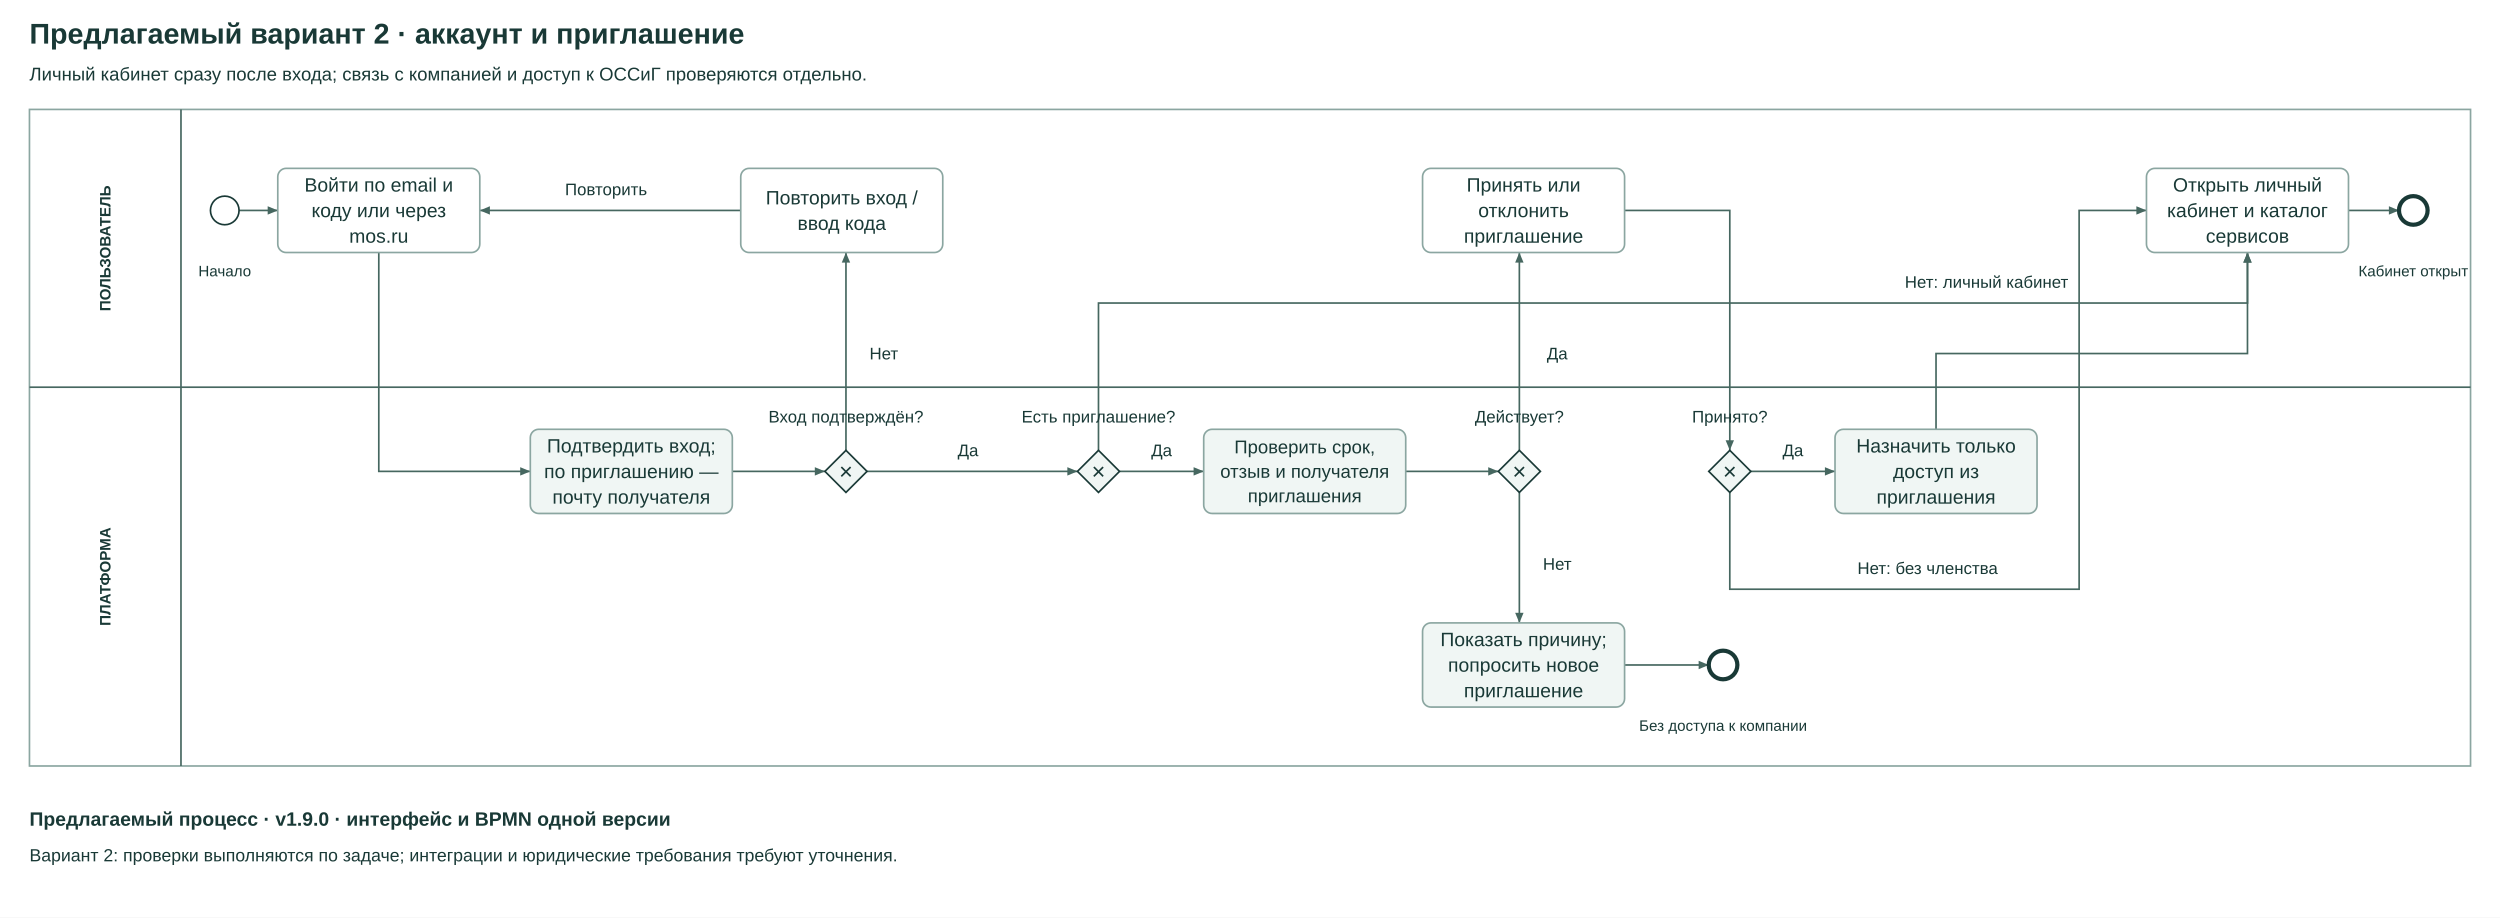
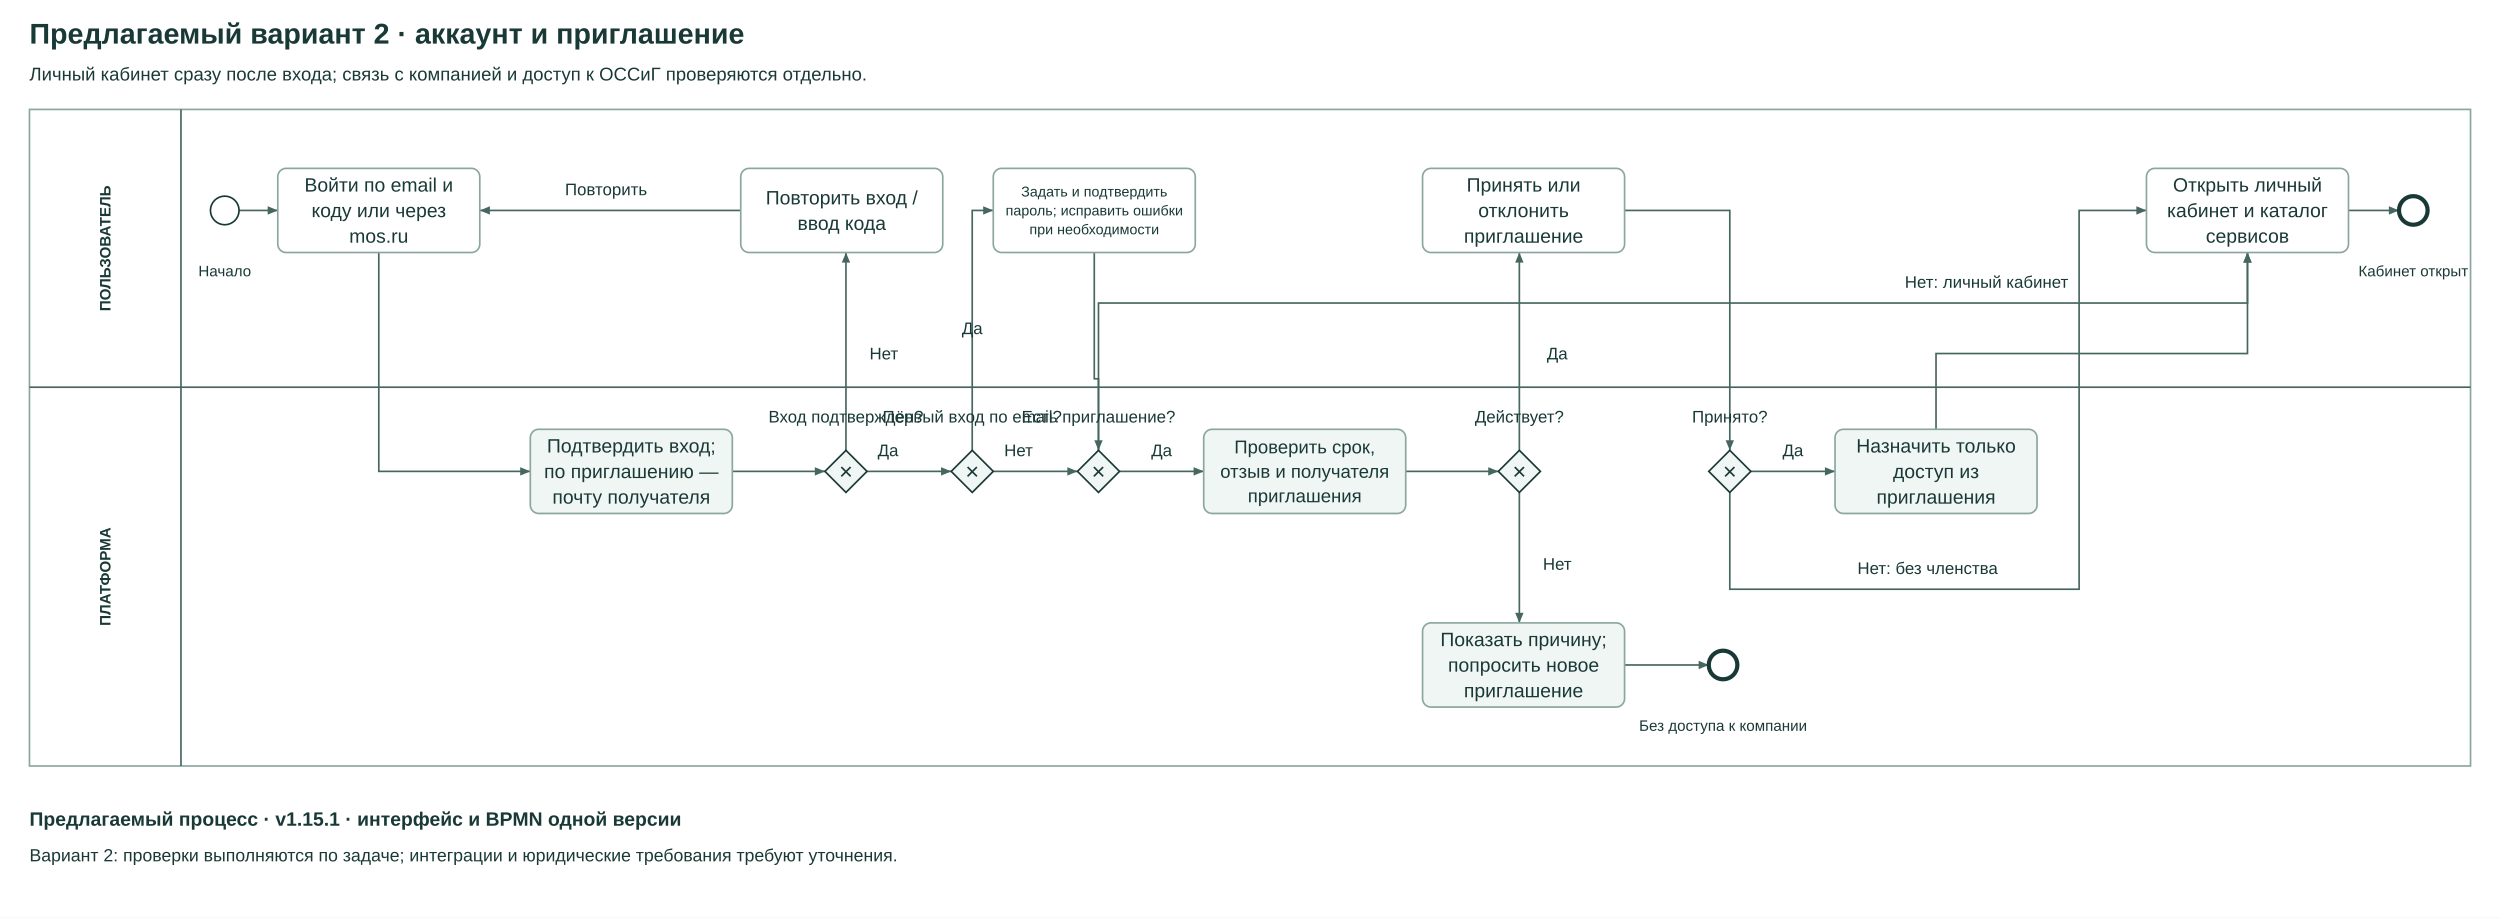
<svg xmlns="http://www.w3.org/2000/svg" width="2970" height="1090" viewBox="0 0 2970 1090" role="img">
  <rect width="100%" height="100%" fill="white" />
  <text x="35" y="40.0" dominant-baseline="central" text-anchor="start" font-family="Arial,sans-serif" font-size="34" font-weight="700" fill="#193936">Предлагаемый вариант 2 · аккаунт и приглашение</text>
  <text x="35" y="88.0" dominant-baseline="central" text-anchor="start" font-family="Arial,sans-serif" font-size="22" font-weight="400" fill="#193936">Личный кабинет сразу после входа; связь с компанией и доступ к ОССиГ проверяются отдельно.</text>
  <rect x="35" y="130" width="2900" height="780" rx="0" fill="#ffffff" stroke="#8ba6a1" stroke-width="2" />
  <polyline points="215,130 215,460" fill="none" stroke="#466760" stroke-width="2" />
  <text transform="translate(125.0 295.0) rotate(-90)" text-anchor="middle" dominant-baseline="central" font-family="Arial,sans-serif" font-size="18" font-weight="700" fill="#193936">ПОЛЬЗОВАТЕЛЬ</text>
  <polyline points="35,460 2935,460" fill="none" stroke="#466760" stroke-width="2" />
  <polyline points="215,460 215,910" fill="none" stroke="#466760" stroke-width="2" />
  <text transform="translate(125.0 685.0) rotate(-90)" text-anchor="middle" dominant-baseline="central" font-family="Arial,sans-serif" font-size="18" font-weight="700" fill="#193936">ПЛАТФОРМА</text>
  <polyline points="284,250 330,250" fill="none" stroke="#466760" stroke-width="2" />
  <polygon points="330,250 318.0,245.0 318.0,255.0" fill="#466760" />
  <polyline points="450,300 450,560 630,560" fill="none" stroke="#466760" stroke-width="2" />
  <polygon points="630,560 618.0,555.0 618.0,565.0" fill="#466760" />
  <polyline points="870,560 980,560" fill="none" stroke="#466760" stroke-width="2" />
  <polygon points="980,560 968.0,555.0 968.0,565.0" fill="#466760" />
  <polyline points="1005,535 1005,300" fill="none" stroke="#466760" stroke-width="2" />
  <polygon points="1005,300 1000.0,312.0 1010.0,312.0" fill="#466760" />
  <text x="1050" y="420.0" dominant-baseline="central" text-anchor="middle" font-family="Arial,sans-serif" font-size="20" font-weight="400" fill="#193936">Нет</text>
  <polyline points="880,250 570,250" fill="none" stroke="#466760" stroke-width="2" />
  <polygon points="570,250 582.0,255.0 582.0,245.0" fill="#466760" />
  <text x="720" y="225.0" dominant-baseline="central" text-anchor="middle" font-family="Arial,sans-serif" font-size="20" font-weight="400" fill="#193936">Повторить</text>
-   <polyline points="1030,560 1280,560" fill="none" stroke="#466760" stroke-width="2" />
+   <polyline points="1030,560 1130,560" fill="none" stroke="#466760" stroke-width="2" />
+   <polygon points="1130,560 1118.0,555.0 1118.0,565.0" fill="#466760" />
+   <text x="1055" y="535.0" dominant-baseline="central" text-anchor="middle" font-family="Arial,sans-serif" font-size="20" font-weight="400" fill="#193936">Да</text>
+   <polyline points="1155,535 1155,250 1180,250" fill="none" stroke="#466760" stroke-width="2" />
+   <polygon points="1180,250 1168.0,245.0 1168.0,255.0" fill="#466760" />
+   <text x="1155" y="390.0" dominant-baseline="central" text-anchor="middle" font-family="Arial,sans-serif" font-size="20" font-weight="400" fill="#193936">Да</text>
+   <polyline points="1180,560 1280,560" fill="none" stroke="#466760" stroke-width="2" />
  <polygon points="1280,560 1268.0,555.0 1268.0,565.0" fill="#466760" />
-   <text x="1150" y="535.0" dominant-baseline="central" text-anchor="middle" font-family="Arial,sans-serif" font-size="20" font-weight="400" fill="#193936">Да</text>
+   <text x="1210" y="535.0" dominant-baseline="central" text-anchor="middle" font-family="Arial,sans-serif" font-size="20" font-weight="400" fill="#193936">Нет</text>
+   <polyline points="1300,300 1300,450 1305,450 1305,535" fill="none" stroke="#466760" stroke-width="2" />
+   <polygon points="1305,535 1310.0,523.0 1300.0,523.0" fill="#466760" />
  <polyline points="1305,535 1305,360 2670,360 2670,300" fill="none" stroke="#466760" stroke-width="2" />
  <polygon points="2670,300 2665.0,312.0 2675.0,312.0" fill="#466760" />
  <text x="2360" y="335.0" dominant-baseline="central" text-anchor="middle" font-family="Arial,sans-serif" font-size="20" font-weight="400" fill="#193936">Нет: личный кабинет</text>
  <polyline points="1330,560 1430,560" fill="none" stroke="#466760" stroke-width="2" />
  <polygon points="1430,560 1418.0,555.0 1418.0,565.0" fill="#466760" />
  <text x="1380" y="535.0" dominant-baseline="central" text-anchor="middle" font-family="Arial,sans-serif" font-size="20" font-weight="400" fill="#193936">Да</text>
  <polyline points="1670,560 1780,560" fill="none" stroke="#466760" stroke-width="2" />
  <polygon points="1780,560 1768.0,555.0 1768.0,565.0" fill="#466760" />
  <polyline points="1805,585 1805,740" fill="none" stroke="#466760" stroke-width="2" />
  <polygon points="1805,740 1810.0,728.0 1800.0,728.0" fill="#466760" />
  <text x="1850" y="670.0" dominant-baseline="central" text-anchor="middle" font-family="Arial,sans-serif" font-size="20" font-weight="400" fill="#193936">Нет</text>
  <polyline points="1930,790 2030,790" fill="none" stroke="#466760" stroke-width="2" />
  <polygon points="2030,790 2018.0,785.0 2018.0,795.0" fill="#466760" />
  <polyline points="1805,535 1805,300" fill="none" stroke="#466760" stroke-width="2" />
  <polygon points="1805,300 1800.0,312.0 1810.0,312.0" fill="#466760" />
  <text x="1850" y="420.0" dominant-baseline="central" text-anchor="middle" font-family="Arial,sans-serif" font-size="20" font-weight="400" fill="#193936">Да</text>
  <polyline points="1930,250 2055,250 2055,535" fill="none" stroke="#466760" stroke-width="2" />
  <polygon points="2055,535 2060.0,523.0 2050.0,523.0" fill="#466760" />
  <polyline points="2080,560 2180,560" fill="none" stroke="#466760" stroke-width="2" />
  <polygon points="2180,560 2168.0,555.0 2168.0,565.0" fill="#466760" />
  <text x="2130" y="535.0" dominant-baseline="central" text-anchor="middle" font-family="Arial,sans-serif" font-size="20" font-weight="400" fill="#193936">Да</text>
  <polyline points="2055,585 2055,700 2470,700 2470,250 2550,250" fill="none" stroke="#466760" stroke-width="2" />
  <polygon points="2550,250 2538.0,245.0 2538.0,255.0" fill="#466760" />
  <text x="2290" y="675.0" dominant-baseline="central" text-anchor="middle" font-family="Arial,sans-serif" font-size="20" font-weight="400" fill="#193936">Нет: без членства</text>
  <polyline points="2300,510 2300,420 2670,420 2670,300" fill="none" stroke="#466760" stroke-width="2" />
  <polygon points="2670,300 2665.0,312.0 2675.0,312.0" fill="#466760" />
  <polyline points="2790,250 2850,250" fill="none" stroke="#466760" stroke-width="2" />
  <polygon points="2850,250 2838.0,245.0 2838.0,255.0" fill="#466760" />
  <circle cx="267.0" cy="250.0" r="17.0" fill="white" stroke="#193936" stroke-width="2" />
  <text x="267.0" y="322.0" dominant-baseline="central" text-anchor="middle" font-family="Arial,sans-serif" font-size="18" font-weight="400" fill="#193936">Начало</text>
  <rect x="330" y="200" width="240" height="100" rx="10" fill="#ffffff" stroke="#8ba6a1" stroke-width="2" />
  <text x="450.0" y="219.64" dominant-baseline="central" text-anchor="middle" font-family="Arial,sans-serif" font-size="23" font-weight="400" fill="#193936">Войти по email и</text>
  <text x="450.0" y="250.0" dominant-baseline="central" text-anchor="middle" font-family="Arial,sans-serif" font-size="23" font-weight="400" fill="#193936">коду или через</text>
  <text x="450.0" y="280.36" dominant-baseline="central" text-anchor="middle" font-family="Arial,sans-serif" font-size="23" font-weight="400" fill="#193936">mos.ru</text>
  <rect x="630" y="510" width="240" height="100" rx="10" fill="#f0f6f4" stroke="#8ba6a1" stroke-width="2" />
  <text x="750.0" y="529.64" dominant-baseline="central" text-anchor="middle" font-family="Arial,sans-serif" font-size="23" font-weight="400" fill="#193936">Подтвердить вход;</text>
  <text x="750.0" y="560.0" dominant-baseline="central" text-anchor="middle" font-family="Arial,sans-serif" font-size="23" font-weight="400" fill="#193936">по приглашению —</text>
  <text x="750.0" y="590.36" dominant-baseline="central" text-anchor="middle" font-family="Arial,sans-serif" font-size="23" font-weight="400" fill="#193936">почту получателя</text>
  <polygon points="1005.0,535 1030,560.0 1005.0,585 980,560.0" fill="#f0f6f4" stroke="#193936" stroke-width="2" />
  <text x="1005.0" y="560.0" dominant-baseline="central" text-anchor="middle" font-family="Arial,sans-serif" font-size="28" font-weight="400" fill="#193936">×</text>
  <text x="1005.0" y="495.0" dominant-baseline="central" text-anchor="middle" font-family="Arial,sans-serif" font-size="20" font-weight="400" fill="#193936">Вход подтверждён?</text>
+   <polygon points="1155.0,535 1180,560.0 1155.0,585 1130,560.0" fill="#f0f6f4" stroke="#193936" stroke-width="2" />
+   <text x="1155.0" y="560.0" dominant-baseline="central" text-anchor="middle" font-family="Arial,sans-serif" font-size="28" font-weight="400" fill="#193936">×</text>
+   <text x="1155.0" y="495.0" dominant-baseline="central" text-anchor="middle" font-family="Arial,sans-serif" font-size="20" font-weight="400" fill="#193936">Первый вход по email?</text>
+   <rect x="1180" y="200" width="240" height="100" rx="10" fill="#ffffff" stroke="#8ba6a1" stroke-width="2" />
+   <text x="1300.0" y="227.56" dominant-baseline="central" text-anchor="middle" font-family="Arial,sans-serif" font-size="17" font-weight="400" fill="#193936">Задать и подтвердить</text>
+   <text x="1300.0" y="250.0" dominant-baseline="central" text-anchor="middle" font-family="Arial,sans-serif" font-size="17" font-weight="400" fill="#193936">пароль; исправить ошибки</text>
+   <text x="1300.0" y="272.44" dominant-baseline="central" text-anchor="middle" font-family="Arial,sans-serif" font-size="17" font-weight="400" fill="#193936">при необходимости</text>
  <rect x="880" y="200" width="240" height="100" rx="10" fill="#ffffff" stroke="#8ba6a1" stroke-width="2" />
  <text x="1000.0" y="234.82" dominant-baseline="central" text-anchor="middle" font-family="Arial,sans-serif" font-size="23" font-weight="400" fill="#193936">Повторить вход /</text>
  <text x="1000.0" y="265.18" dominant-baseline="central" text-anchor="middle" font-family="Arial,sans-serif" font-size="23" font-weight="400" fill="#193936">ввод кода</text>
  <polygon points="1305.0,535 1330,560.0 1305.0,585 1280,560.0" fill="#f0f6f4" stroke="#193936" stroke-width="2" />
  <text x="1305.0" y="560.0" dominant-baseline="central" text-anchor="middle" font-family="Arial,sans-serif" font-size="28" font-weight="400" fill="#193936">×</text>
  <text x="1305.0" y="495.0" dominant-baseline="central" text-anchor="middle" font-family="Arial,sans-serif" font-size="20" font-weight="400" fill="#193936">Есть приглашение?</text>
  <rect x="1430" y="510" width="240" height="100" rx="10" fill="#f0f6f4" stroke="#8ba6a1" stroke-width="2" />
  <text x="1550.0" y="530.96" dominant-baseline="central" text-anchor="middle" font-family="Arial,sans-serif" font-size="22" font-weight="400" fill="#193936">Проверить срок,</text>
  <text x="1550.0" y="560.0" dominant-baseline="central" text-anchor="middle" font-family="Arial,sans-serif" font-size="22" font-weight="400" fill="#193936">отзыв и получателя</text>
  <text x="1550.0" y="589.04" dominant-baseline="central" text-anchor="middle" font-family="Arial,sans-serif" font-size="22" font-weight="400" fill="#193936">приглашения</text>
  <polygon points="1805.0,535 1830,560.0 1805.0,585 1780,560.0" fill="#f0f6f4" stroke="#193936" stroke-width="2" />
  <text x="1805.0" y="560.0" dominant-baseline="central" text-anchor="middle" font-family="Arial,sans-serif" font-size="28" font-weight="400" fill="#193936">×</text>
  <text x="1805.0" y="495.0" dominant-baseline="central" text-anchor="middle" font-family="Arial,sans-serif" font-size="20" font-weight="400" fill="#193936">Действует?</text>
  <rect x="1690" y="200" width="240" height="100" rx="10" fill="#ffffff" stroke="#8ba6a1" stroke-width="2" />
  <text x="1810.0" y="219.64" dominant-baseline="central" text-anchor="middle" font-family="Arial,sans-serif" font-size="23" font-weight="400" fill="#193936">Принять или</text>
  <text x="1810.0" y="250.0" dominant-baseline="central" text-anchor="middle" font-family="Arial,sans-serif" font-size="23" font-weight="400" fill="#193936">отклонить</text>
  <text x="1810.0" y="280.36" dominant-baseline="central" text-anchor="middle" font-family="Arial,sans-serif" font-size="23" font-weight="400" fill="#193936">приглашение</text>
  <polygon points="2055.0,535 2080,560.0 2055.0,585 2030,560.0" fill="#f0f6f4" stroke="#193936" stroke-width="2" />
  <text x="2055.0" y="560.0" dominant-baseline="central" text-anchor="middle" font-family="Arial,sans-serif" font-size="28" font-weight="400" fill="#193936">×</text>
  <text x="2055.0" y="495.0" dominant-baseline="central" text-anchor="middle" font-family="Arial,sans-serif" font-size="20" font-weight="400" fill="#193936">Принято?</text>
  <rect x="2180" y="510" width="240" height="100" rx="10" fill="#f0f6f4" stroke="#8ba6a1" stroke-width="2" />
  <text x="2300.0" y="529.64" dominant-baseline="central" text-anchor="middle" font-family="Arial,sans-serif" font-size="23" font-weight="400" fill="#193936">Назначить только</text>
  <text x="2300.0" y="560.0" dominant-baseline="central" text-anchor="middle" font-family="Arial,sans-serif" font-size="23" font-weight="400" fill="#193936">доступ из</text>
  <text x="2300.0" y="590.36" dominant-baseline="central" text-anchor="middle" font-family="Arial,sans-serif" font-size="23" font-weight="400" fill="#193936">приглашения</text>
  <rect x="2550" y="200" width="240" height="100" rx="10" fill="#ffffff" stroke="#8ba6a1" stroke-width="2" />
  <text x="2670.0" y="219.64" dominant-baseline="central" text-anchor="middle" font-family="Arial,sans-serif" font-size="23" font-weight="400" fill="#193936">Открыть личный</text>
  <text x="2670.0" y="250.0" dominant-baseline="central" text-anchor="middle" font-family="Arial,sans-serif" font-size="23" font-weight="400" fill="#193936">кабинет и каталог</text>
  <text x="2670.0" y="280.36" dominant-baseline="central" text-anchor="middle" font-family="Arial,sans-serif" font-size="23" font-weight="400" fill="#193936">сервисов</text>
  <circle cx="2867.0" cy="250.0" r="17.0" fill="white" stroke="#193936" stroke-width="5" />
  <text x="2867.0" y="322.0" dominant-baseline="central" text-anchor="middle" font-family="Arial,sans-serif" font-size="18" font-weight="400" fill="#193936">Кабинет открыт</text>
  <rect x="1690" y="740" width="240" height="100" rx="10" fill="#f0f6f4" stroke="#8ba6a1" stroke-width="2" />
  <text x="1810.0" y="759.64" dominant-baseline="central" text-anchor="middle" font-family="Arial,sans-serif" font-size="23" font-weight="400" fill="#193936">Показать причину;</text>
  <text x="1810.0" y="790.0" dominant-baseline="central" text-anchor="middle" font-family="Arial,sans-serif" font-size="23" font-weight="400" fill="#193936">попросить новое</text>
  <text x="1810.0" y="820.36" dominant-baseline="central" text-anchor="middle" font-family="Arial,sans-serif" font-size="23" font-weight="400" fill="#193936">приглашение</text>
  <circle cx="2047.0" cy="790.0" r="17.0" fill="white" stroke="#193936" stroke-width="5" />
  <text x="2047.0" y="862.0" dominant-baseline="central" text-anchor="middle" font-family="Arial,sans-serif" font-size="18" font-weight="400" fill="#193936">Без доступа к компании</text>
-   <text x="35" y="973.0" dominant-baseline="central" text-anchor="start" font-family="Arial,sans-serif" font-size="23" font-weight="700" fill="#193936">Предлагаемый процесс · v1.9.0 · интерфейс и BPMN одной версии</text>
+   <text x="35" y="973.0" dominant-baseline="central" text-anchor="start" font-family="Arial,sans-serif" font-size="23" font-weight="700" fill="#193936">Предлагаемый процесс · v1.15.1 · интерфейс и BPMN одной версии</text>
  <text x="35" y="1016.0" dominant-baseline="central" text-anchor="start" font-family="Arial,sans-serif" font-size="21" font-weight="400" fill="#193936">Вариант 2: проверки выполняются по задаче; интеграции и юридические требования требуют уточнения.</text>
</svg>
